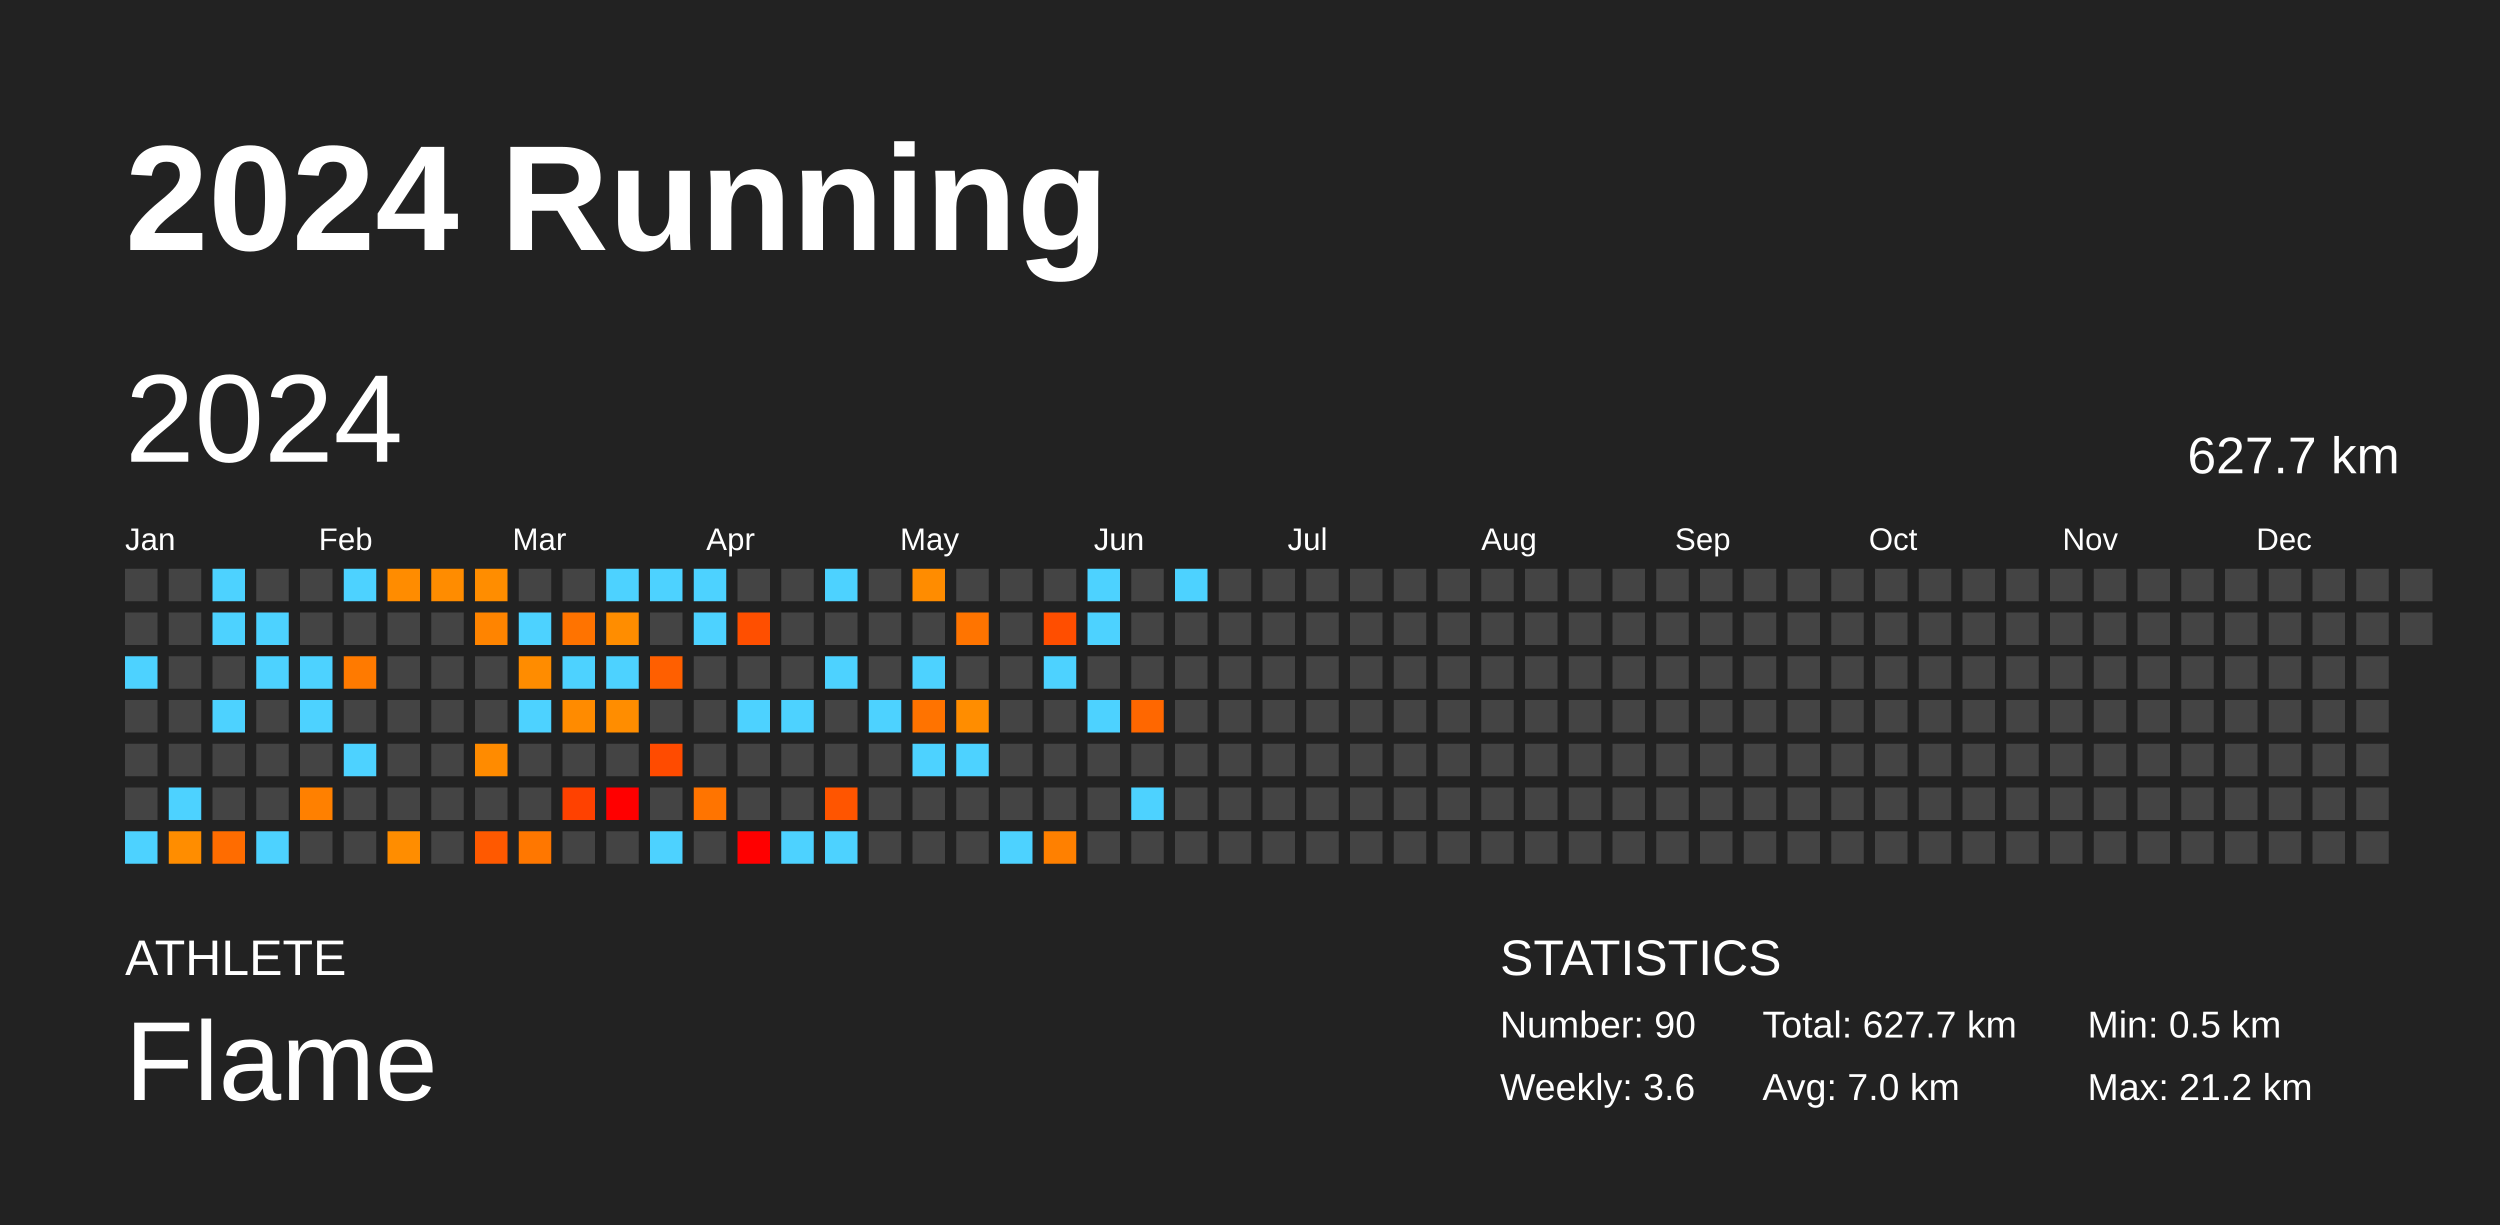
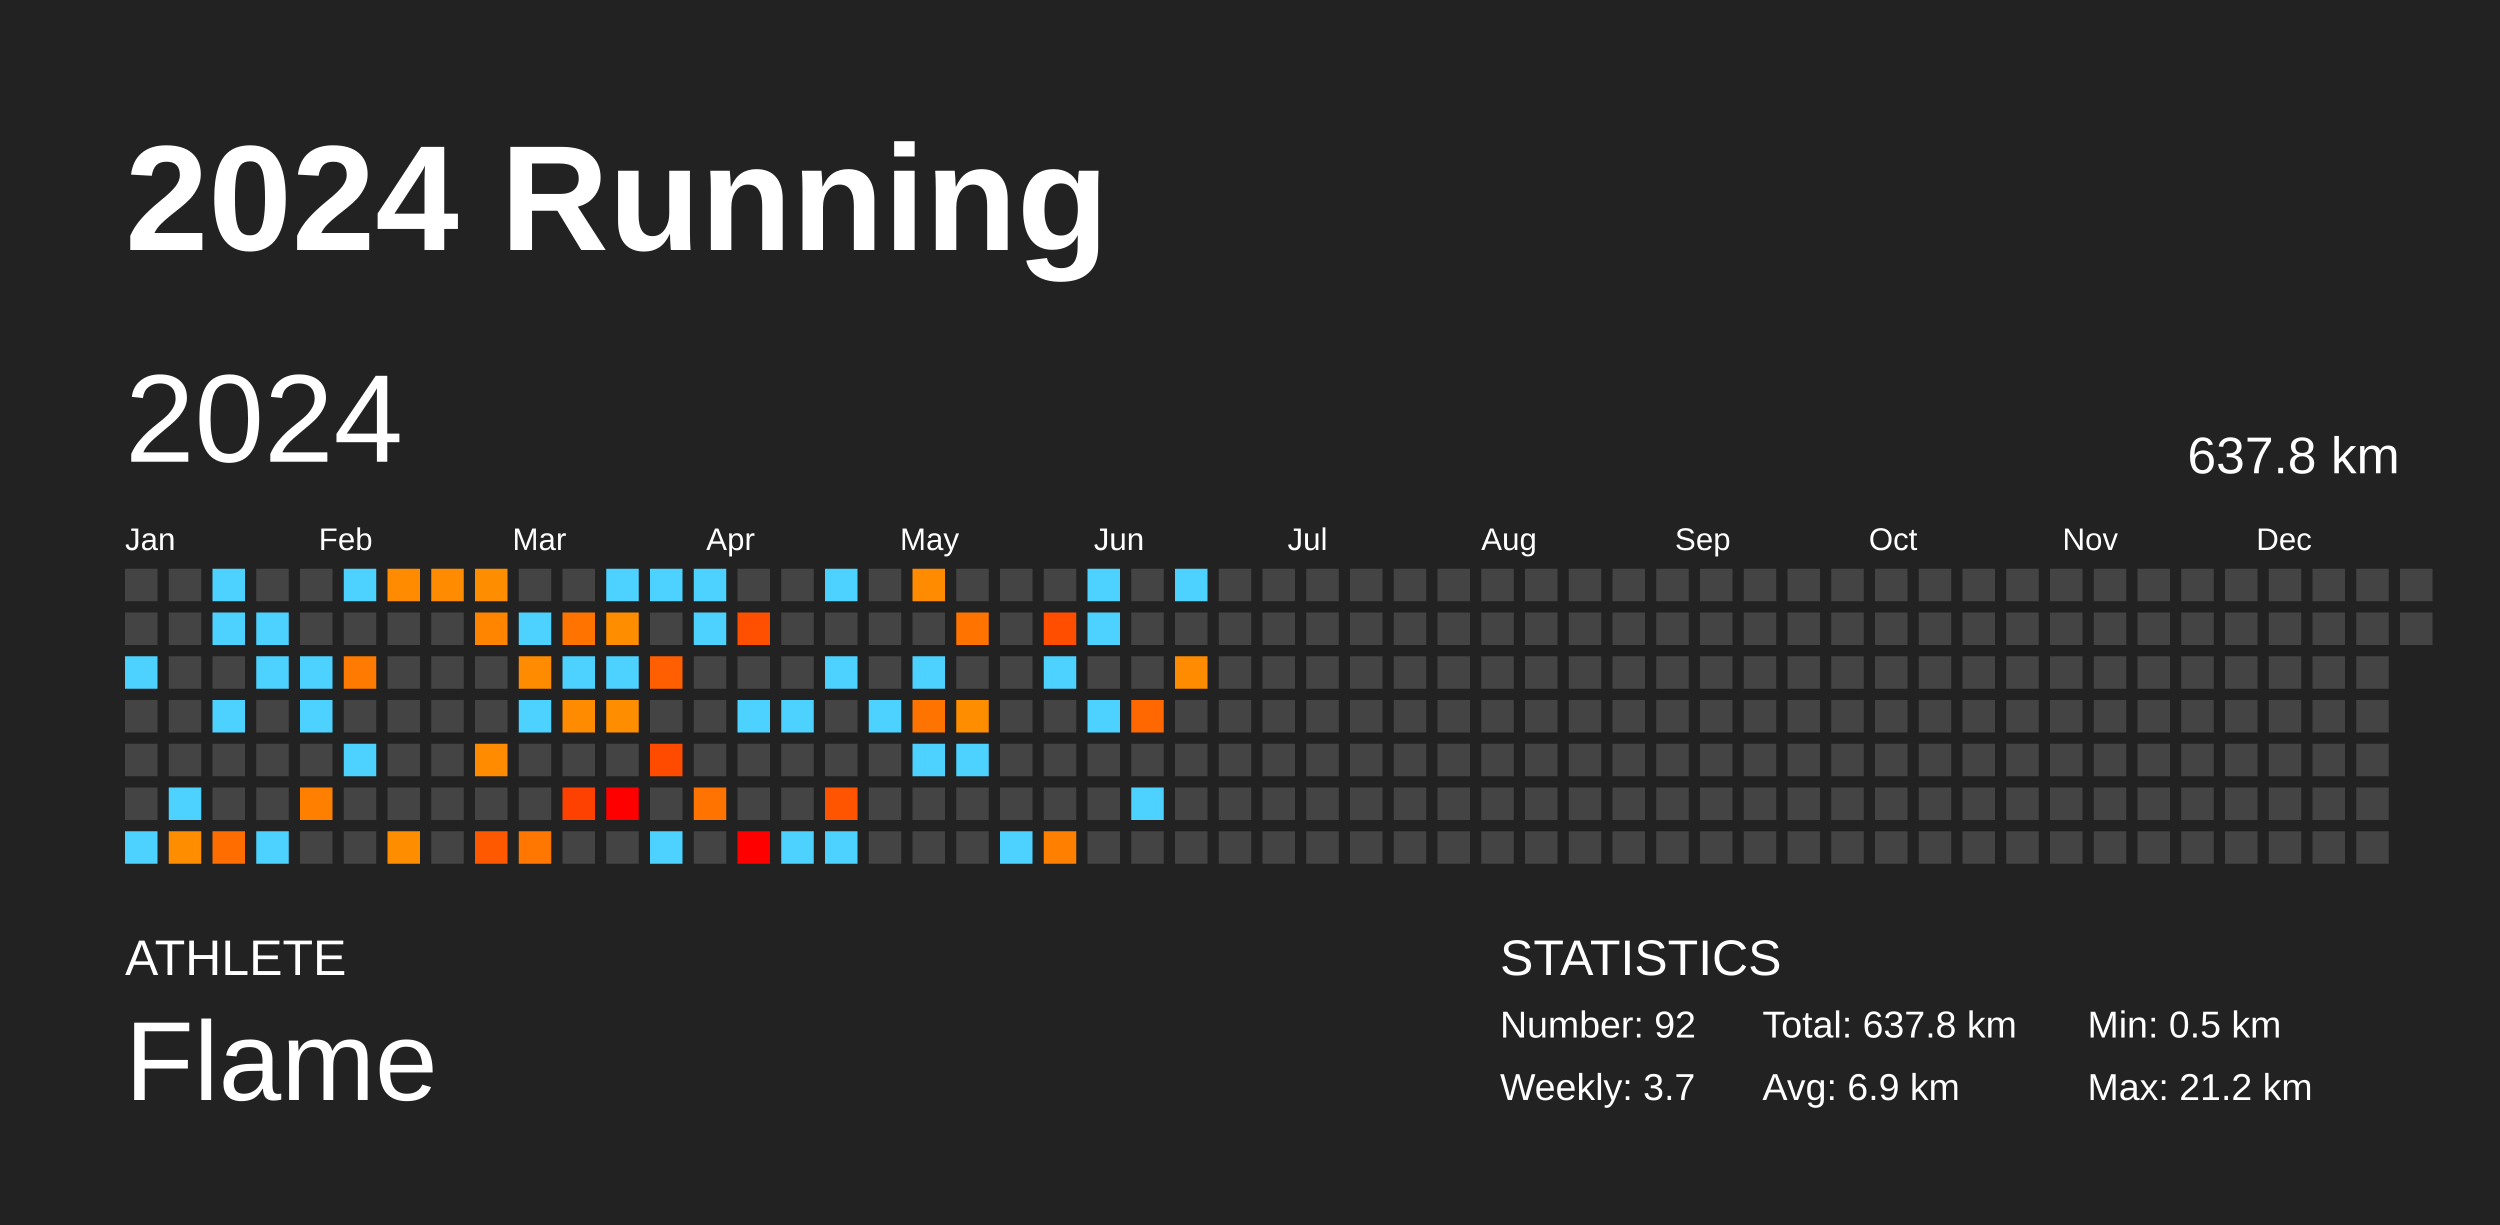
<svg xmlns="http://www.w3.org/2000/svg" baseProfile="full" height="98mm" version="1.1" viewBox="0,0,200,98" width="200mm">
  <defs />
  <rect fill="#222222" height="98" width="200" x="0" y="0" />
  <text fill="#FFFFFF" style="font-size:12px; font-family:Arial; font-weight:bold;" x="10" y="20">2024 Running</text>
  <text fill="#FFFFFF" style="font-size:4px; font-family:Arial" x="10" y="78">ATHLETE</text>
  <text fill="#FFFFFF" style="font-size:9px; font-family:Arial" x="10" y="88">Flame</text>
  <text fill="#FFFFFF" style="font-size:4px; font-family:Arial" x="120" y="78">STATISTICS</text>
-   <text fill="#FFFFFF" style="font-size:3px; font-family:Arial" x="120" y="83">Number: 90</text>
-   <text fill="#FFFFFF" style="font-size:3px; font-family:Arial" x="120" y="88">Weekly: 3.6</text>
-   <text fill="#FFFFFF" style="font-size:3px; font-family:Arial" x="141" y="83">Total: 627.7 km</text>
-   <text fill="#FFFFFF" style="font-size:3px; font-family:Arial" x="141" y="88">Avg: 7.0 km</text>
+   <text fill="#FFFFFF" style="font-size:3px; font-family:Arial" x="120" y="83">Number: 92</text>
+   <text fill="#FFFFFF" style="font-size:3px; font-family:Arial" x="120" y="88">Weekly: 3.7</text>
+   <text fill="#FFFFFF" style="font-size:3px; font-family:Arial" x="141" y="83">Total: 637.8 km</text>
+   <text fill="#FFFFFF" style="font-size:3px; font-family:Arial" x="141" y="88">Avg: 6.9 km</text>
  <text fill="#FFFFFF" style="font-size:3px; font-family:Arial" x="167" y="83">Min: 0.5 km</text>
  <text fill="#FFFFFF" style="font-size:3px; font-family:Arial" x="167" y="88">Max: 21.2 km</text>
  <text dominant-baseline="hanging" fill="#FFFFFF" style="font-size:10.0px; font-family:Arial;" x="10" y="30">2024</text>
-   <text dominant-baseline="hanging" fill="#FFFFFF" style="font-size:4.125px; font-family:Arial;" x="175" y="35">627.7 km</text>
+   <text dominant-baseline="hanging" fill="#FFFFFF" style="font-size:4.125px; font-family:Arial;" x="175" y="35">637.8 km</text>
  <text fill="#FFFFFF" style="font-size:2.5px; font-family:Arial" x="10.0" y="44">Jan</text>
  <text fill="#FFFFFF" style="font-size:2.5px; font-family:Arial" x="25.5" y="44">Feb</text>
  <text fill="#FFFFFF" style="font-size:2.5px; font-family:Arial" x="41.0" y="44">Mar</text>
  <text fill="#FFFFFF" style="font-size:2.5px; font-family:Arial" x="56.5" y="44">Apr</text>
  <text fill="#FFFFFF" style="font-size:2.5px; font-family:Arial" x="72.0" y="44">May</text>
  <text fill="#FFFFFF" style="font-size:2.5px; font-family:Arial" x="87.5" y="44">Jun</text>
  <text fill="#FFFFFF" style="font-size:2.5px; font-family:Arial" x="103.0" y="44">Jul</text>
  <text fill="#FFFFFF" style="font-size:2.5px; font-family:Arial" x="118.5" y="44">Aug</text>
  <text fill="#FFFFFF" style="font-size:2.5px; font-family:Arial" x="134.0" y="44">Sep</text>
  <text fill="#FFFFFF" style="font-size:2.5px; font-family:Arial" x="149.5" y="44">Oct</text>
  <text fill="#FFFFFF" style="font-size:2.5px; font-family:Arial" x="165.0" y="44">Nov</text>
  <text fill="#FFFFFF" style="font-size:2.5px; font-family:Arial" x="180.5" y="44">Dec</text>
  <rect fill="#444444" height="2.6" width="2.6" x="10.0" y="45.5" />
  <rect fill="#444444" height="2.6" width="2.6" x="10.0" y="49.0" />
  <rect fill="#4dd2ff" height="2.6" width="2.6" x="10.0" y="52.5" />
  <rect fill="#444444" height="2.6" width="2.6" x="10.0" y="56.0" />
  <rect fill="#444444" height="2.6" width="2.6" x="10.0" y="59.5" />
  <rect fill="#444444" height="2.6" width="2.6" x="10.0" y="63.0" />
  <rect fill="#4dd2ff" height="2.6" width="2.6" x="10.0" y="66.5" />
  <rect fill="#444444" height="2.6" width="2.6" x="13.5" y="45.5" />
  <rect fill="#444444" height="2.6" width="2.6" x="13.5" y="49.0" />
  <rect fill="#444444" height="2.6" width="2.6" x="13.5" y="52.5" />
  <rect fill="#444444" height="2.6" width="2.6" x="13.5" y="56.0" />
  <rect fill="#444444" height="2.6" width="2.6" x="13.5" y="59.5" />
  <rect fill="#4dd2ff" height="2.6" width="2.6" x="13.5" y="63.0" />
  <rect fill="#ff8d00" height="2.6" width="2.6" x="13.5" y="66.5" />
  <rect fill="#4dd2ff" height="2.6" width="2.6" x="17.0" y="45.5" />
  <rect fill="#4dd2ff" height="2.6" width="2.6" x="17.0" y="49.0" />
  <rect fill="#444444" height="2.6" width="2.6" x="17.0" y="52.5" />
  <rect fill="#4dd2ff" height="2.6" width="2.6" x="17.0" y="56.0" />
  <rect fill="#444444" height="2.6" width="2.6" x="17.0" y="59.5" />
  <rect fill="#444444" height="2.6" width="2.6" x="17.0" y="63.0" />
  <rect fill="#ff6c00" height="2.6" width="2.6" x="17.0" y="66.5" />
  <rect fill="#444444" height="2.6" width="2.6" x="20.5" y="45.5" />
  <rect fill="#4dd2ff" height="2.6" width="2.6" x="20.5" y="49.0" />
  <rect fill="#4dd2ff" height="2.6" width="2.6" x="20.5" y="52.5" />
  <rect fill="#444444" height="2.6" width="2.6" x="20.5" y="56.0" />
  <rect fill="#444444" height="2.6" width="2.6" x="20.5" y="59.5" />
  <rect fill="#444444" height="2.6" width="2.6" x="20.5" y="63.0" />
  <rect fill="#4dd2ff" height="2.6" width="2.6" x="20.5" y="66.5" />
  <rect fill="#444444" height="2.6" width="2.6" x="24.0" y="45.5" />
  <rect fill="#444444" height="2.6" width="2.6" x="24.0" y="49.0" />
  <rect fill="#4dd2ff" height="2.6" width="2.6" x="24.0" y="52.5" />
  <rect fill="#4dd2ff" height="2.6" width="2.6" x="24.0" y="56.0" />
  <rect fill="#444444" height="2.6" width="2.6" x="24.0" y="59.5" />
  <rect fill="#ff8000" height="2.6" width="2.6" x="24.0" y="63.0" />
  <rect fill="#444444" height="2.6" width="2.6" x="24.0" y="66.5" />
  <rect fill="#4dd2ff" height="2.6" width="2.6" x="27.5" y="45.5" />
  <rect fill="#444444" height="2.6" width="2.6" x="27.5" y="49.0" />
  <rect fill="#ff7a00" height="2.6" width="2.6" x="27.5" y="52.5" />
  <rect fill="#444444" height="2.6" width="2.6" x="27.5" y="56.0" />
  <rect fill="#4dd2ff" height="2.6" width="2.6" x="27.5" y="59.5" />
  <rect fill="#444444" height="2.6" width="2.6" x="27.5" y="63.0" />
  <rect fill="#444444" height="2.6" width="2.6" x="27.5" y="66.5" />
  <rect fill="#ff8c00" height="2.6" width="2.6" x="31.0" y="45.5" />
  <rect fill="#444444" height="2.6" width="2.6" x="31.0" y="49.0" />
  <rect fill="#444444" height="2.6" width="2.6" x="31.0" y="52.5" />
  <rect fill="#444444" height="2.6" width="2.6" x="31.0" y="56.0" />
  <rect fill="#444444" height="2.6" width="2.6" x="31.0" y="59.5" />
  <rect fill="#444444" height="2.6" width="2.6" x="31.0" y="63.0" />
  <rect fill="#ff8d00" height="2.6" width="2.6" x="31.0" y="66.5" />
  <rect fill="#ff8c00" height="2.6" width="2.6" x="34.5" y="45.5" />
  <rect fill="#444444" height="2.6" width="2.6" x="34.5" y="49.0" />
  <rect fill="#444444" height="2.6" width="2.6" x="34.5" y="52.5" />
  <rect fill="#444444" height="2.6" width="2.6" x="34.5" y="56.0" />
  <rect fill="#444444" height="2.6" width="2.6" x="34.5" y="59.5" />
  <rect fill="#444444" height="2.6" width="2.6" x="34.5" y="63.0" />
  <rect fill="#444444" height="2.6" width="2.6" x="34.5" y="66.5" />
  <rect fill="#ff8d00" height="2.6" width="2.6" x="38.0" y="45.5" />
  <rect fill="#ff8400" height="2.6" width="2.6" x="38.0" y="49.0" />
  <rect fill="#444444" height="2.6" width="2.6" x="38.0" y="52.5" />
  <rect fill="#444444" height="2.6" width="2.6" x="38.0" y="56.0" />
  <rect fill="#ff8b00" height="2.6" width="2.6" x="38.0" y="59.5" />
  <rect fill="#444444" height="2.6" width="2.6" x="38.0" y="63.0" />
  <rect fill="#ff5900" height="2.6" width="2.6" x="38.0" y="66.5" />
  <rect fill="#444444" height="2.6" width="2.6" x="41.5" y="45.5" />
  <rect fill="#4dd2ff" height="2.6" width="2.6" x="41.5" y="49.0" />
  <rect fill="#ff8c00" height="2.6" width="2.6" x="41.5" y="52.5" />
  <rect fill="#4dd2ff" height="2.6" width="2.6" x="41.5" y="56.0" />
  <rect fill="#444444" height="2.6" width="2.6" x="41.5" y="59.5" />
  <rect fill="#444444" height="2.6" width="2.6" x="41.5" y="63.0" />
  <rect fill="#ff7700" height="2.6" width="2.6" x="41.5" y="66.5" />
  <rect fill="#444444" height="2.6" width="2.6" x="45.0" y="45.5" />
  <rect fill="#ff7300" height="2.6" width="2.6" x="45.0" y="49.0" />
  <rect fill="#4dd2ff" height="2.6" width="2.6" x="45.0" y="52.5" />
  <rect fill="#ff8b00" height="2.6" width="2.6" x="45.0" y="56.0" />
  <rect fill="#444444" height="2.6" width="2.6" x="45.0" y="59.5" />
  <rect fill="#ff4100" height="2.6" width="2.6" x="45.0" y="63.0" />
  <rect fill="#444444" height="2.6" width="2.6" x="45.0" y="66.5" />
  <rect fill="#4dd2ff" height="2.6" width="2.6" x="48.5" y="45.5" />
  <rect fill="#ff8d00" height="2.6" width="2.6" x="48.5" y="49.0" />
  <rect fill="#4dd2ff" height="2.6" width="2.6" x="48.5" y="52.5" />
  <rect fill="#ff8d00" height="2.6" width="2.6" x="48.5" y="56.0" />
  <rect fill="#444444" height="2.6" width="2.6" x="48.5" y="59.5" />
  <rect fill="red" height="2.6" width="2.6" x="48.5" y="63.0" />
  <rect fill="#444444" height="2.6" width="2.6" x="48.5" y="66.5" />
  <rect fill="#4dd2ff" height="2.6" width="2.6" x="52.0" y="45.5" />
  <rect fill="#444444" height="2.6" width="2.6" x="52.0" y="49.0" />
  <rect fill="#ff5f00" height="2.6" width="2.6" x="52.0" y="52.5" />
  <rect fill="#444444" height="2.6" width="2.6" x="52.0" y="56.0" />
  <rect fill="#ff4b00" height="2.6" width="2.6" x="52.0" y="59.5" />
  <rect fill="#444444" height="2.6" width="2.6" x="52.0" y="63.0" />
  <rect fill="#4dd2ff" height="2.6" width="2.6" x="52.0" y="66.5" />
  <rect fill="#4dd2ff" height="2.6" width="2.6" x="55.5" y="45.5" />
  <rect fill="#4dd2ff" height="2.6" width="2.6" x="55.5" y="49.0" />
  <rect fill="#444444" height="2.6" width="2.6" x="55.5" y="52.5" />
  <rect fill="#444444" height="2.6" width="2.6" x="55.5" y="56.0" />
  <rect fill="#444444" height="2.6" width="2.6" x="55.5" y="59.5" />
  <rect fill="#ff7400" height="2.6" width="2.6" x="55.5" y="63.0" />
  <rect fill="#444444" height="2.6" width="2.6" x="55.5" y="66.5" />
  <rect fill="#444444" height="2.6" width="2.6" x="59.0" y="45.5" />
  <rect fill="#ff4f00" height="2.6" width="2.6" x="59.0" y="49.0" />
  <rect fill="#444444" height="2.6" width="2.6" x="59.0" y="52.5" />
  <rect fill="#4dd2ff" height="2.6" width="2.6" x="59.0" y="56.0" />
  <rect fill="#444444" height="2.6" width="2.6" x="59.0" y="59.5" />
  <rect fill="#444444" height="2.6" width="2.6" x="59.0" y="63.0" />
  <rect fill="red" height="2.6" width="2.6" x="59.0" y="66.5" />
  <rect fill="#444444" height="2.6" width="2.6" x="62.5" y="45.5" />
  <rect fill="#444444" height="2.6" width="2.6" x="62.5" y="49.0" />
  <rect fill="#444444" height="2.6" width="2.6" x="62.5" y="52.5" />
  <rect fill="#4dd2ff" height="2.6" width="2.6" x="62.5" y="56.0" />
  <rect fill="#444444" height="2.6" width="2.6" x="62.5" y="59.5" />
  <rect fill="#444444" height="2.6" width="2.6" x="62.5" y="63.0" />
  <rect fill="#4dd2ff" height="2.6" width="2.6" x="62.5" y="66.5" />
  <rect fill="#4dd2ff" height="2.6" width="2.6" x="66.0" y="45.5" />
  <rect fill="#444444" height="2.6" width="2.6" x="66.0" y="49.0" />
  <rect fill="#4dd2ff" height="2.6" width="2.6" x="66.0" y="52.5" />
  <rect fill="#444444" height="2.6" width="2.6" x="66.0" y="56.0" />
  <rect fill="#444444" height="2.6" width="2.6" x="66.0" y="59.5" />
  <rect fill="#ff5500" height="2.6" width="2.6" x="66.0" y="63.0" />
  <rect fill="#4dd2ff" height="2.6" width="2.6" x="66.0" y="66.5" />
  <rect fill="#444444" height="2.6" width="2.6" x="69.5" y="45.5" />
  <rect fill="#444444" height="2.6" width="2.6" x="69.5" y="49.0" />
  <rect fill="#444444" height="2.6" width="2.6" x="69.5" y="52.5" />
  <rect fill="#4dd2ff" height="2.6" width="2.6" x="69.5" y="56.0" />
  <rect fill="#444444" height="2.6" width="2.6" x="69.5" y="59.5" />
  <rect fill="#444444" height="2.6" width="2.6" x="69.5" y="63.0" />
  <rect fill="#444444" height="2.6" width="2.6" x="69.5" y="66.5" />
  <rect fill="#ff8c00" height="2.6" width="2.6" x="73.0" y="45.5" />
  <rect fill="#444444" height="2.6" width="2.6" x="73.0" y="49.0" />
  <rect fill="#4dd2ff" height="2.6" width="2.6" x="73.0" y="52.5" />
  <rect fill="#ff7300" height="2.6" width="2.6" x="73.0" y="56.0" />
  <rect fill="#4dd2ff" height="2.6" width="2.6" x="73.0" y="59.5" />
  <rect fill="#444444" height="2.6" width="2.6" x="73.0" y="63.0" />
  <rect fill="#444444" height="2.6" width="2.6" x="73.0" y="66.5" />
  <rect fill="#444444" height="2.6" width="2.6" x="76.5" y="45.5" />
  <rect fill="#ff7400" height="2.6" width="2.6" x="76.5" y="49.0" />
  <rect fill="#444444" height="2.6" width="2.6" x="76.5" y="52.5" />
  <rect fill="#ff8d00" height="2.6" width="2.6" x="76.5" y="56.0" />
  <rect fill="#4dd2ff" height="2.6" width="2.6" x="76.5" y="59.5" />
  <rect fill="#444444" height="2.6" width="2.6" x="76.5" y="63.0" />
  <rect fill="#444444" height="2.6" width="2.6" x="76.5" y="66.5" />
  <rect fill="#444444" height="2.6" width="2.6" x="80.0" y="45.5" />
  <rect fill="#444444" height="2.6" width="2.6" x="80.0" y="49.0" />
  <rect fill="#444444" height="2.6" width="2.6" x="80.0" y="52.5" />
  <rect fill="#444444" height="2.6" width="2.6" x="80.0" y="56.0" />
  <rect fill="#444444" height="2.6" width="2.6" x="80.0" y="59.5" />
  <rect fill="#444444" height="2.6" width="2.6" x="80.0" y="63.0" />
  <rect fill="#4dd2ff" height="2.6" width="2.6" x="80.0" y="66.5" />
  <rect fill="#444444" height="2.6" width="2.6" x="83.5" y="45.5" />
  <rect fill="#ff4e00" height="2.6" width="2.6" x="83.5" y="49.0" />
  <rect fill="#4dd2ff" height="2.6" width="2.6" x="83.5" y="52.5" />
  <rect fill="#444444" height="2.6" width="2.6" x="83.5" y="56.0" />
  <rect fill="#444444" height="2.6" width="2.6" x="83.5" y="59.5" />
  <rect fill="#444444" height="2.6" width="2.6" x="83.5" y="63.0" />
  <rect fill="#ff8000" height="2.6" width="2.6" x="83.5" y="66.5" />
  <rect fill="#4dd2ff" height="2.6" width="2.6" x="87.0" y="45.5" />
  <rect fill="#4dd2ff" height="2.6" width="2.6" x="87.0" y="49.0" />
  <rect fill="#444444" height="2.6" width="2.6" x="87.0" y="52.5" />
  <rect fill="#4dd2ff" height="2.6" width="2.6" x="87.0" y="56.0" />
  <rect fill="#444444" height="2.6" width="2.6" x="87.0" y="59.5" />
  <rect fill="#444444" height="2.6" width="2.6" x="87.0" y="63.0" />
  <rect fill="#444444" height="2.6" width="2.6" x="87.0" y="66.5" />
  <rect fill="#444444" height="2.6" width="2.6" x="90.5" y="45.5" />
  <rect fill="#444444" height="2.6" width="2.6" x="90.5" y="49.0" />
  <rect fill="#444444" height="2.6" width="2.6" x="90.5" y="52.5" />
  <rect fill="#ff6700" height="2.6" width="2.6" x="90.5" y="56.0" />
  <rect fill="#444444" height="2.6" width="2.6" x="90.5" y="59.5" />
  <rect fill="#4dd2ff" height="2.6" width="2.6" x="90.5" y="63.0" />
  <rect fill="#444444" height="2.6" width="2.6" x="90.5" y="66.5" />
  <rect fill="#4dd2ff" height="2.6" width="2.6" x="94.0" y="45.5" />
  <rect fill="#444444" height="2.6" width="2.6" x="94.0" y="49.0" />
-   <rect fill="#444444" height="2.6" width="2.6" x="94.0" y="52.5" />
+   <rect fill="#ff8c00" height="2.6" width="2.6" x="94.0" y="52.5" />
  <rect fill="#444444" height="2.6" width="2.6" x="94.0" y="56.0" />
  <rect fill="#444444" height="2.6" width="2.6" x="94.0" y="59.5" />
  <rect fill="#444444" height="2.6" width="2.6" x="94.0" y="63.0" />
  <rect fill="#444444" height="2.6" width="2.6" x="94.0" y="66.5" />
  <rect fill="#444444" height="2.6" width="2.6" x="97.5" y="45.5" />
  <rect fill="#444444" height="2.6" width="2.6" x="97.5" y="49.0" />
  <rect fill="#444444" height="2.6" width="2.6" x="97.5" y="52.5" />
  <rect fill="#444444" height="2.6" width="2.6" x="97.5" y="56.0" />
  <rect fill="#444444" height="2.6" width="2.6" x="97.5" y="59.5" />
  <rect fill="#444444" height="2.6" width="2.6" x="97.5" y="63.0" />
  <rect fill="#444444" height="2.6" width="2.6" x="97.5" y="66.5" />
  <rect fill="#444444" height="2.6" width="2.6" x="101.0" y="45.5" />
  <rect fill="#444444" height="2.6" width="2.6" x="101.0" y="49.0" />
  <rect fill="#444444" height="2.6" width="2.6" x="101.0" y="52.5" />
  <rect fill="#444444" height="2.6" width="2.6" x="101.0" y="56.0" />
  <rect fill="#444444" height="2.6" width="2.6" x="101.0" y="59.5" />
  <rect fill="#444444" height="2.6" width="2.6" x="101.0" y="63.0" />
  <rect fill="#444444" height="2.6" width="2.6" x="101.0" y="66.5" />
  <rect fill="#444444" height="2.6" width="2.6" x="104.5" y="45.5" />
  <rect fill="#444444" height="2.6" width="2.6" x="104.5" y="49.0" />
  <rect fill="#444444" height="2.6" width="2.6" x="104.5" y="52.5" />
  <rect fill="#444444" height="2.6" width="2.6" x="104.5" y="56.0" />
  <rect fill="#444444" height="2.6" width="2.6" x="104.5" y="59.5" />
  <rect fill="#444444" height="2.6" width="2.6" x="104.5" y="63.0" />
  <rect fill="#444444" height="2.6" width="2.6" x="104.5" y="66.5" />
  <rect fill="#444444" height="2.6" width="2.6" x="108.0" y="45.5" />
  <rect fill="#444444" height="2.6" width="2.6" x="108.0" y="49.0" />
  <rect fill="#444444" height="2.6" width="2.6" x="108.0" y="52.5" />
  <rect fill="#444444" height="2.6" width="2.6" x="108.0" y="56.0" />
  <rect fill="#444444" height="2.6" width="2.6" x="108.0" y="59.5" />
  <rect fill="#444444" height="2.6" width="2.6" x="108.0" y="63.0" />
  <rect fill="#444444" height="2.6" width="2.6" x="108.0" y="66.5" />
  <rect fill="#444444" height="2.6" width="2.6" x="111.5" y="45.5" />
  <rect fill="#444444" height="2.6" width="2.6" x="111.5" y="49.0" />
  <rect fill="#444444" height="2.6" width="2.6" x="111.5" y="52.5" />
  <rect fill="#444444" height="2.6" width="2.6" x="111.5" y="56.0" />
  <rect fill="#444444" height="2.6" width="2.6" x="111.5" y="59.5" />
  <rect fill="#444444" height="2.6" width="2.6" x="111.5" y="63.0" />
  <rect fill="#444444" height="2.6" width="2.6" x="111.5" y="66.5" />
  <rect fill="#444444" height="2.6" width="2.6" x="115.0" y="45.5" />
  <rect fill="#444444" height="2.6" width="2.6" x="115.0" y="49.0" />
  <rect fill="#444444" height="2.6" width="2.6" x="115.0" y="52.5" />
  <rect fill="#444444" height="2.6" width="2.6" x="115.0" y="56.0" />
  <rect fill="#444444" height="2.6" width="2.6" x="115.0" y="59.5" />
  <rect fill="#444444" height="2.6" width="2.6" x="115.0" y="63.0" />
  <rect fill="#444444" height="2.6" width="2.6" x="115.0" y="66.5" />
  <rect fill="#444444" height="2.6" width="2.6" x="118.5" y="45.5" />
  <rect fill="#444444" height="2.6" width="2.6" x="118.5" y="49.0" />
  <rect fill="#444444" height="2.6" width="2.6" x="118.5" y="52.5" />
  <rect fill="#444444" height="2.6" width="2.6" x="118.5" y="56.0" />
  <rect fill="#444444" height="2.6" width="2.6" x="118.5" y="59.5" />
  <rect fill="#444444" height="2.6" width="2.6" x="118.5" y="63.0" />
  <rect fill="#444444" height="2.6" width="2.6" x="118.5" y="66.5" />
  <rect fill="#444444" height="2.6" width="2.6" x="122.0" y="45.5" />
  <rect fill="#444444" height="2.6" width="2.6" x="122.0" y="49.0" />
  <rect fill="#444444" height="2.6" width="2.6" x="122.0" y="52.5" />
  <rect fill="#444444" height="2.6" width="2.6" x="122.0" y="56.0" />
  <rect fill="#444444" height="2.6" width="2.6" x="122.0" y="59.5" />
  <rect fill="#444444" height="2.6" width="2.6" x="122.0" y="63.0" />
  <rect fill="#444444" height="2.6" width="2.6" x="122.0" y="66.5" />
  <rect fill="#444444" height="2.6" width="2.6" x="125.5" y="45.5" />
  <rect fill="#444444" height="2.6" width="2.6" x="125.5" y="49.0" />
  <rect fill="#444444" height="2.6" width="2.6" x="125.5" y="52.5" />
  <rect fill="#444444" height="2.6" width="2.6" x="125.5" y="56.0" />
  <rect fill="#444444" height="2.6" width="2.6" x="125.5" y="59.5" />
  <rect fill="#444444" height="2.6" width="2.6" x="125.5" y="63.0" />
  <rect fill="#444444" height="2.6" width="2.6" x="125.5" y="66.5" />
  <rect fill="#444444" height="2.6" width="2.6" x="129.0" y="45.5" />
  <rect fill="#444444" height="2.6" width="2.6" x="129.0" y="49.0" />
  <rect fill="#444444" height="2.6" width="2.6" x="129.0" y="52.5" />
  <rect fill="#444444" height="2.6" width="2.6" x="129.0" y="56.0" />
  <rect fill="#444444" height="2.6" width="2.6" x="129.0" y="59.5" />
  <rect fill="#444444" height="2.6" width="2.6" x="129.0" y="63.0" />
  <rect fill="#444444" height="2.6" width="2.6" x="129.0" y="66.5" />
  <rect fill="#444444" height="2.6" width="2.6" x="132.5" y="45.5" />
  <rect fill="#444444" height="2.6" width="2.6" x="132.5" y="49.0" />
  <rect fill="#444444" height="2.6" width="2.6" x="132.5" y="52.5" />
  <rect fill="#444444" height="2.6" width="2.6" x="132.5" y="56.0" />
  <rect fill="#444444" height="2.6" width="2.6" x="132.5" y="59.5" />
  <rect fill="#444444" height="2.6" width="2.6" x="132.5" y="63.0" />
  <rect fill="#444444" height="2.6" width="2.6" x="132.5" y="66.5" />
  <rect fill="#444444" height="2.6" width="2.6" x="136.0" y="45.5" />
  <rect fill="#444444" height="2.6" width="2.6" x="136.0" y="49.0" />
  <rect fill="#444444" height="2.6" width="2.6" x="136.0" y="52.5" />
  <rect fill="#444444" height="2.6" width="2.6" x="136.0" y="56.0" />
  <rect fill="#444444" height="2.6" width="2.6" x="136.0" y="59.5" />
  <rect fill="#444444" height="2.6" width="2.6" x="136.0" y="63.0" />
  <rect fill="#444444" height="2.6" width="2.6" x="136.0" y="66.5" />
  <rect fill="#444444" height="2.6" width="2.6" x="139.5" y="45.5" />
  <rect fill="#444444" height="2.6" width="2.6" x="139.5" y="49.0" />
  <rect fill="#444444" height="2.6" width="2.6" x="139.5" y="52.5" />
  <rect fill="#444444" height="2.6" width="2.6" x="139.5" y="56.0" />
  <rect fill="#444444" height="2.6" width="2.6" x="139.5" y="59.5" />
  <rect fill="#444444" height="2.6" width="2.6" x="139.5" y="63.0" />
  <rect fill="#444444" height="2.6" width="2.6" x="139.5" y="66.5" />
  <rect fill="#444444" height="2.6" width="2.6" x="143.0" y="45.5" />
  <rect fill="#444444" height="2.6" width="2.6" x="143.0" y="49.0" />
  <rect fill="#444444" height="2.6" width="2.6" x="143.0" y="52.5" />
  <rect fill="#444444" height="2.6" width="2.6" x="143.0" y="56.0" />
  <rect fill="#444444" height="2.6" width="2.6" x="143.0" y="59.5" />
  <rect fill="#444444" height="2.6" width="2.6" x="143.0" y="63.0" />
  <rect fill="#444444" height="2.6" width="2.6" x="143.0" y="66.5" />
  <rect fill="#444444" height="2.6" width="2.6" x="146.5" y="45.5" />
  <rect fill="#444444" height="2.6" width="2.6" x="146.5" y="49.0" />
  <rect fill="#444444" height="2.6" width="2.6" x="146.5" y="52.5" />
  <rect fill="#444444" height="2.6" width="2.6" x="146.5" y="56.0" />
  <rect fill="#444444" height="2.6" width="2.6" x="146.5" y="59.5" />
  <rect fill="#444444" height="2.6" width="2.6" x="146.5" y="63.0" />
  <rect fill="#444444" height="2.6" width="2.6" x="146.5" y="66.5" />
  <rect fill="#444444" height="2.6" width="2.6" x="150.0" y="45.5" />
  <rect fill="#444444" height="2.6" width="2.6" x="150.0" y="49.0" />
  <rect fill="#444444" height="2.6" width="2.6" x="150.0" y="52.5" />
  <rect fill="#444444" height="2.6" width="2.6" x="150.0" y="56.0" />
  <rect fill="#444444" height="2.6" width="2.6" x="150.0" y="59.5" />
  <rect fill="#444444" height="2.6" width="2.6" x="150.0" y="63.0" />
  <rect fill="#444444" height="2.6" width="2.6" x="150.0" y="66.5" />
  <rect fill="#444444" height="2.6" width="2.6" x="153.5" y="45.5" />
  <rect fill="#444444" height="2.6" width="2.6" x="153.5" y="49.0" />
  <rect fill="#444444" height="2.6" width="2.6" x="153.5" y="52.5" />
  <rect fill="#444444" height="2.6" width="2.6" x="153.5" y="56.0" />
  <rect fill="#444444" height="2.6" width="2.6" x="153.5" y="59.5" />
  <rect fill="#444444" height="2.6" width="2.6" x="153.5" y="63.0" />
  <rect fill="#444444" height="2.6" width="2.6" x="153.5" y="66.5" />
  <rect fill="#444444" height="2.6" width="2.6" x="157.0" y="45.5" />
  <rect fill="#444444" height="2.6" width="2.6" x="157.0" y="49.0" />
  <rect fill="#444444" height="2.6" width="2.6" x="157.0" y="52.5" />
  <rect fill="#444444" height="2.6" width="2.6" x="157.0" y="56.0" />
  <rect fill="#444444" height="2.6" width="2.6" x="157.0" y="59.5" />
  <rect fill="#444444" height="2.6" width="2.6" x="157.0" y="63.0" />
  <rect fill="#444444" height="2.6" width="2.6" x="157.0" y="66.5" />
  <rect fill="#444444" height="2.6" width="2.6" x="160.5" y="45.5" />
  <rect fill="#444444" height="2.6" width="2.6" x="160.5" y="49.0" />
  <rect fill="#444444" height="2.6" width="2.6" x="160.5" y="52.5" />
  <rect fill="#444444" height="2.6" width="2.6" x="160.5" y="56.0" />
  <rect fill="#444444" height="2.6" width="2.6" x="160.5" y="59.5" />
  <rect fill="#444444" height="2.6" width="2.6" x="160.5" y="63.0" />
  <rect fill="#444444" height="2.6" width="2.6" x="160.5" y="66.5" />
  <rect fill="#444444" height="2.6" width="2.6" x="164.0" y="45.5" />
  <rect fill="#444444" height="2.6" width="2.6" x="164.0" y="49.0" />
  <rect fill="#444444" height="2.6" width="2.6" x="164.0" y="52.5" />
  <rect fill="#444444" height="2.6" width="2.6" x="164.0" y="56.0" />
  <rect fill="#444444" height="2.6" width="2.6" x="164.0" y="59.5" />
  <rect fill="#444444" height="2.6" width="2.6" x="164.0" y="63.0" />
  <rect fill="#444444" height="2.6" width="2.6" x="164.0" y="66.5" />
  <rect fill="#444444" height="2.6" width="2.6" x="167.5" y="45.5" />
  <rect fill="#444444" height="2.6" width="2.6" x="167.5" y="49.0" />
  <rect fill="#444444" height="2.6" width="2.6" x="167.5" y="52.5" />
  <rect fill="#444444" height="2.6" width="2.6" x="167.5" y="56.0" />
  <rect fill="#444444" height="2.6" width="2.6" x="167.5" y="59.5" />
  <rect fill="#444444" height="2.6" width="2.6" x="167.5" y="63.0" />
  <rect fill="#444444" height="2.6" width="2.6" x="167.5" y="66.5" />
  <rect fill="#444444" height="2.6" width="2.6" x="171.0" y="45.5" />
  <rect fill="#444444" height="2.6" width="2.6" x="171.0" y="49.0" />
  <rect fill="#444444" height="2.6" width="2.6" x="171.0" y="52.5" />
  <rect fill="#444444" height="2.6" width="2.6" x="171.0" y="56.0" />
  <rect fill="#444444" height="2.6" width="2.6" x="171.0" y="59.5" />
  <rect fill="#444444" height="2.6" width="2.6" x="171.0" y="63.0" />
  <rect fill="#444444" height="2.6" width="2.6" x="171.0" y="66.5" />
  <rect fill="#444444" height="2.6" width="2.6" x="174.5" y="45.5" />
  <rect fill="#444444" height="2.6" width="2.6" x="174.5" y="49.0" />
  <rect fill="#444444" height="2.6" width="2.6" x="174.5" y="52.5" />
  <rect fill="#444444" height="2.6" width="2.6" x="174.5" y="56.0" />
  <rect fill="#444444" height="2.6" width="2.6" x="174.5" y="59.5" />
  <rect fill="#444444" height="2.6" width="2.6" x="174.5" y="63.0" />
  <rect fill="#444444" height="2.6" width="2.6" x="174.5" y="66.5" />
  <rect fill="#444444" height="2.6" width="2.6" x="178.0" y="45.5" />
  <rect fill="#444444" height="2.6" width="2.6" x="178.0" y="49.0" />
  <rect fill="#444444" height="2.6" width="2.6" x="178.0" y="52.5" />
  <rect fill="#444444" height="2.6" width="2.6" x="178.0" y="56.0" />
  <rect fill="#444444" height="2.6" width="2.6" x="178.0" y="59.5" />
  <rect fill="#444444" height="2.6" width="2.6" x="178.0" y="63.0" />
  <rect fill="#444444" height="2.6" width="2.6" x="178.0" y="66.5" />
  <rect fill="#444444" height="2.6" width="2.6" x="181.5" y="45.5" />
  <rect fill="#444444" height="2.6" width="2.6" x="181.5" y="49.0" />
  <rect fill="#444444" height="2.6" width="2.6" x="181.5" y="52.5" />
  <rect fill="#444444" height="2.6" width="2.6" x="181.5" y="56.0" />
  <rect fill="#444444" height="2.6" width="2.6" x="181.5" y="59.5" />
  <rect fill="#444444" height="2.6" width="2.6" x="181.5" y="63.0" />
  <rect fill="#444444" height="2.6" width="2.6" x="181.5" y="66.5" />
  <rect fill="#444444" height="2.6" width="2.6" x="185.0" y="45.5" />
  <rect fill="#444444" height="2.6" width="2.6" x="185.0" y="49.0" />
  <rect fill="#444444" height="2.6" width="2.6" x="185.0" y="52.5" />
  <rect fill="#444444" height="2.6" width="2.6" x="185.0" y="56.0" />
  <rect fill="#444444" height="2.6" width="2.6" x="185.0" y="59.5" />
  <rect fill="#444444" height="2.6" width="2.6" x="185.0" y="63.0" />
  <rect fill="#444444" height="2.6" width="2.6" x="185.0" y="66.5" />
  <rect fill="#444444" height="2.6" width="2.6" x="188.5" y="45.5" />
  <rect fill="#444444" height="2.6" width="2.6" x="188.5" y="49.0" />
  <rect fill="#444444" height="2.6" width="2.6" x="188.5" y="52.5" />
  <rect fill="#444444" height="2.6" width="2.6" x="188.5" y="56.0" />
  <rect fill="#444444" height="2.6" width="2.6" x="188.5" y="59.5" />
  <rect fill="#444444" height="2.6" width="2.6" x="188.5" y="63.0" />
  <rect fill="#444444" height="2.6" width="2.6" x="188.5" y="66.5" />
  <rect fill="#444444" height="2.6" width="2.6" x="192.0" y="45.5" />
  <rect fill="#444444" height="2.6" width="2.6" x="192.0" y="49.0" />
</svg>
